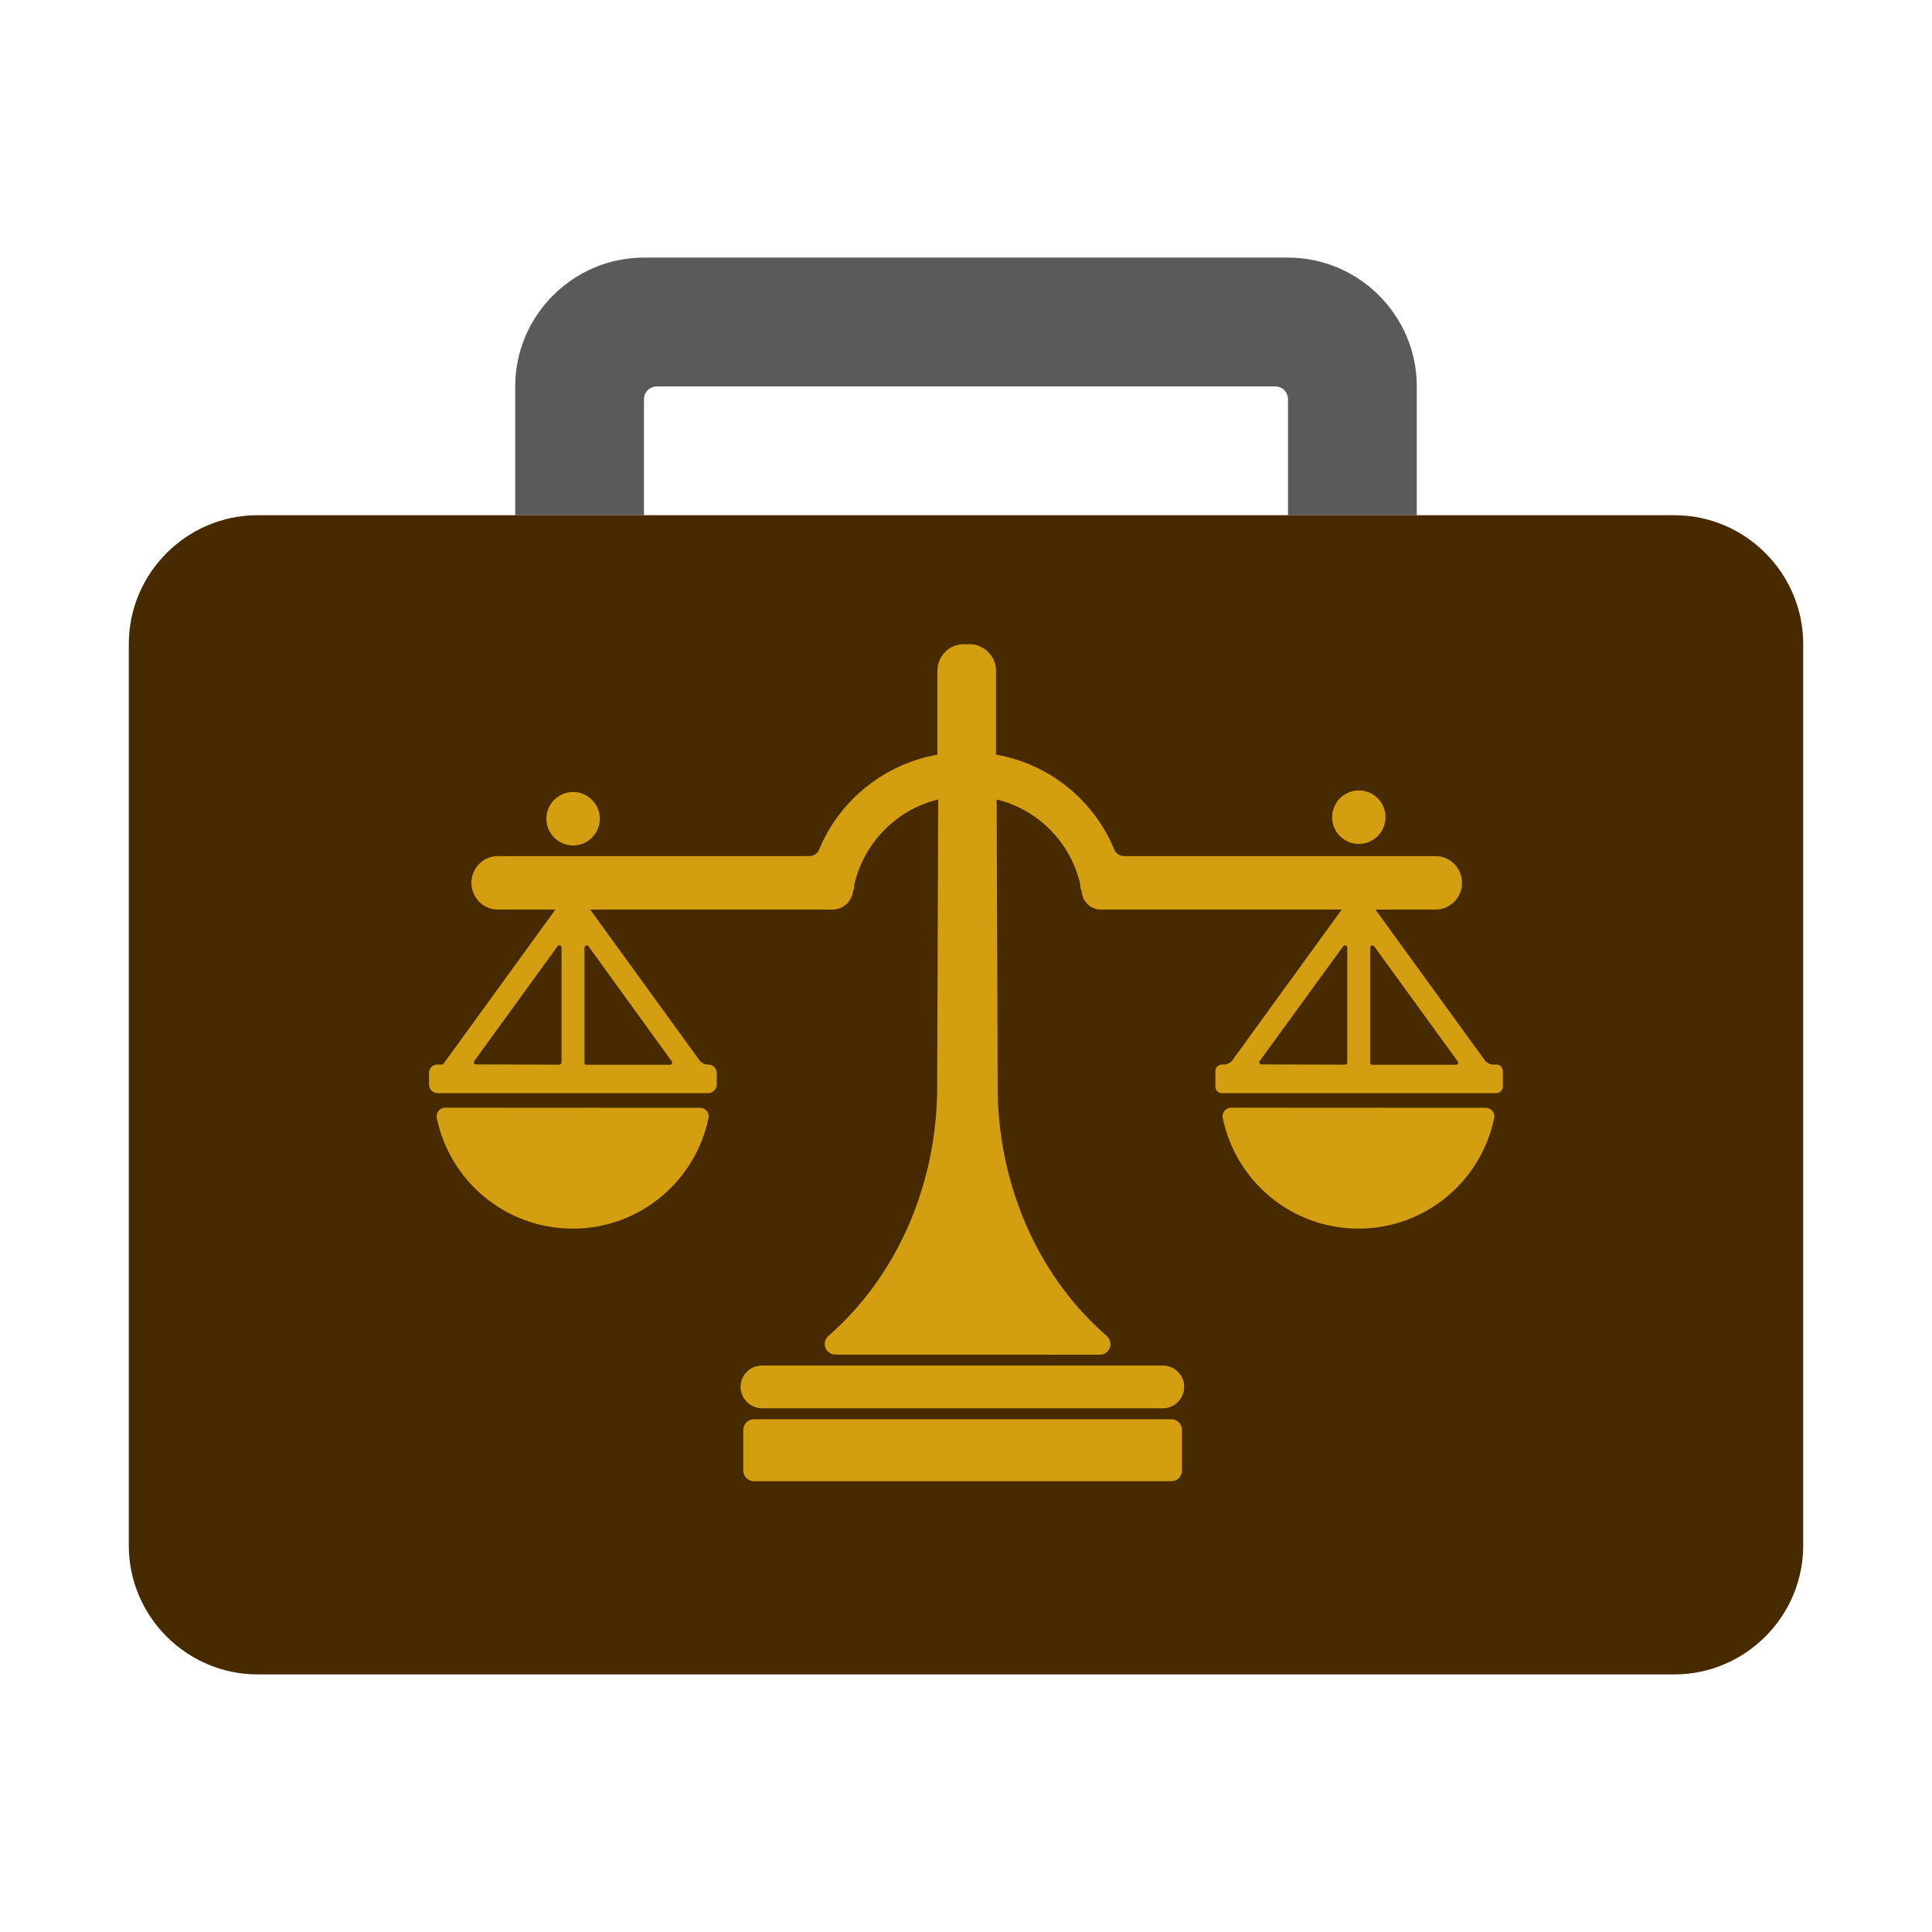
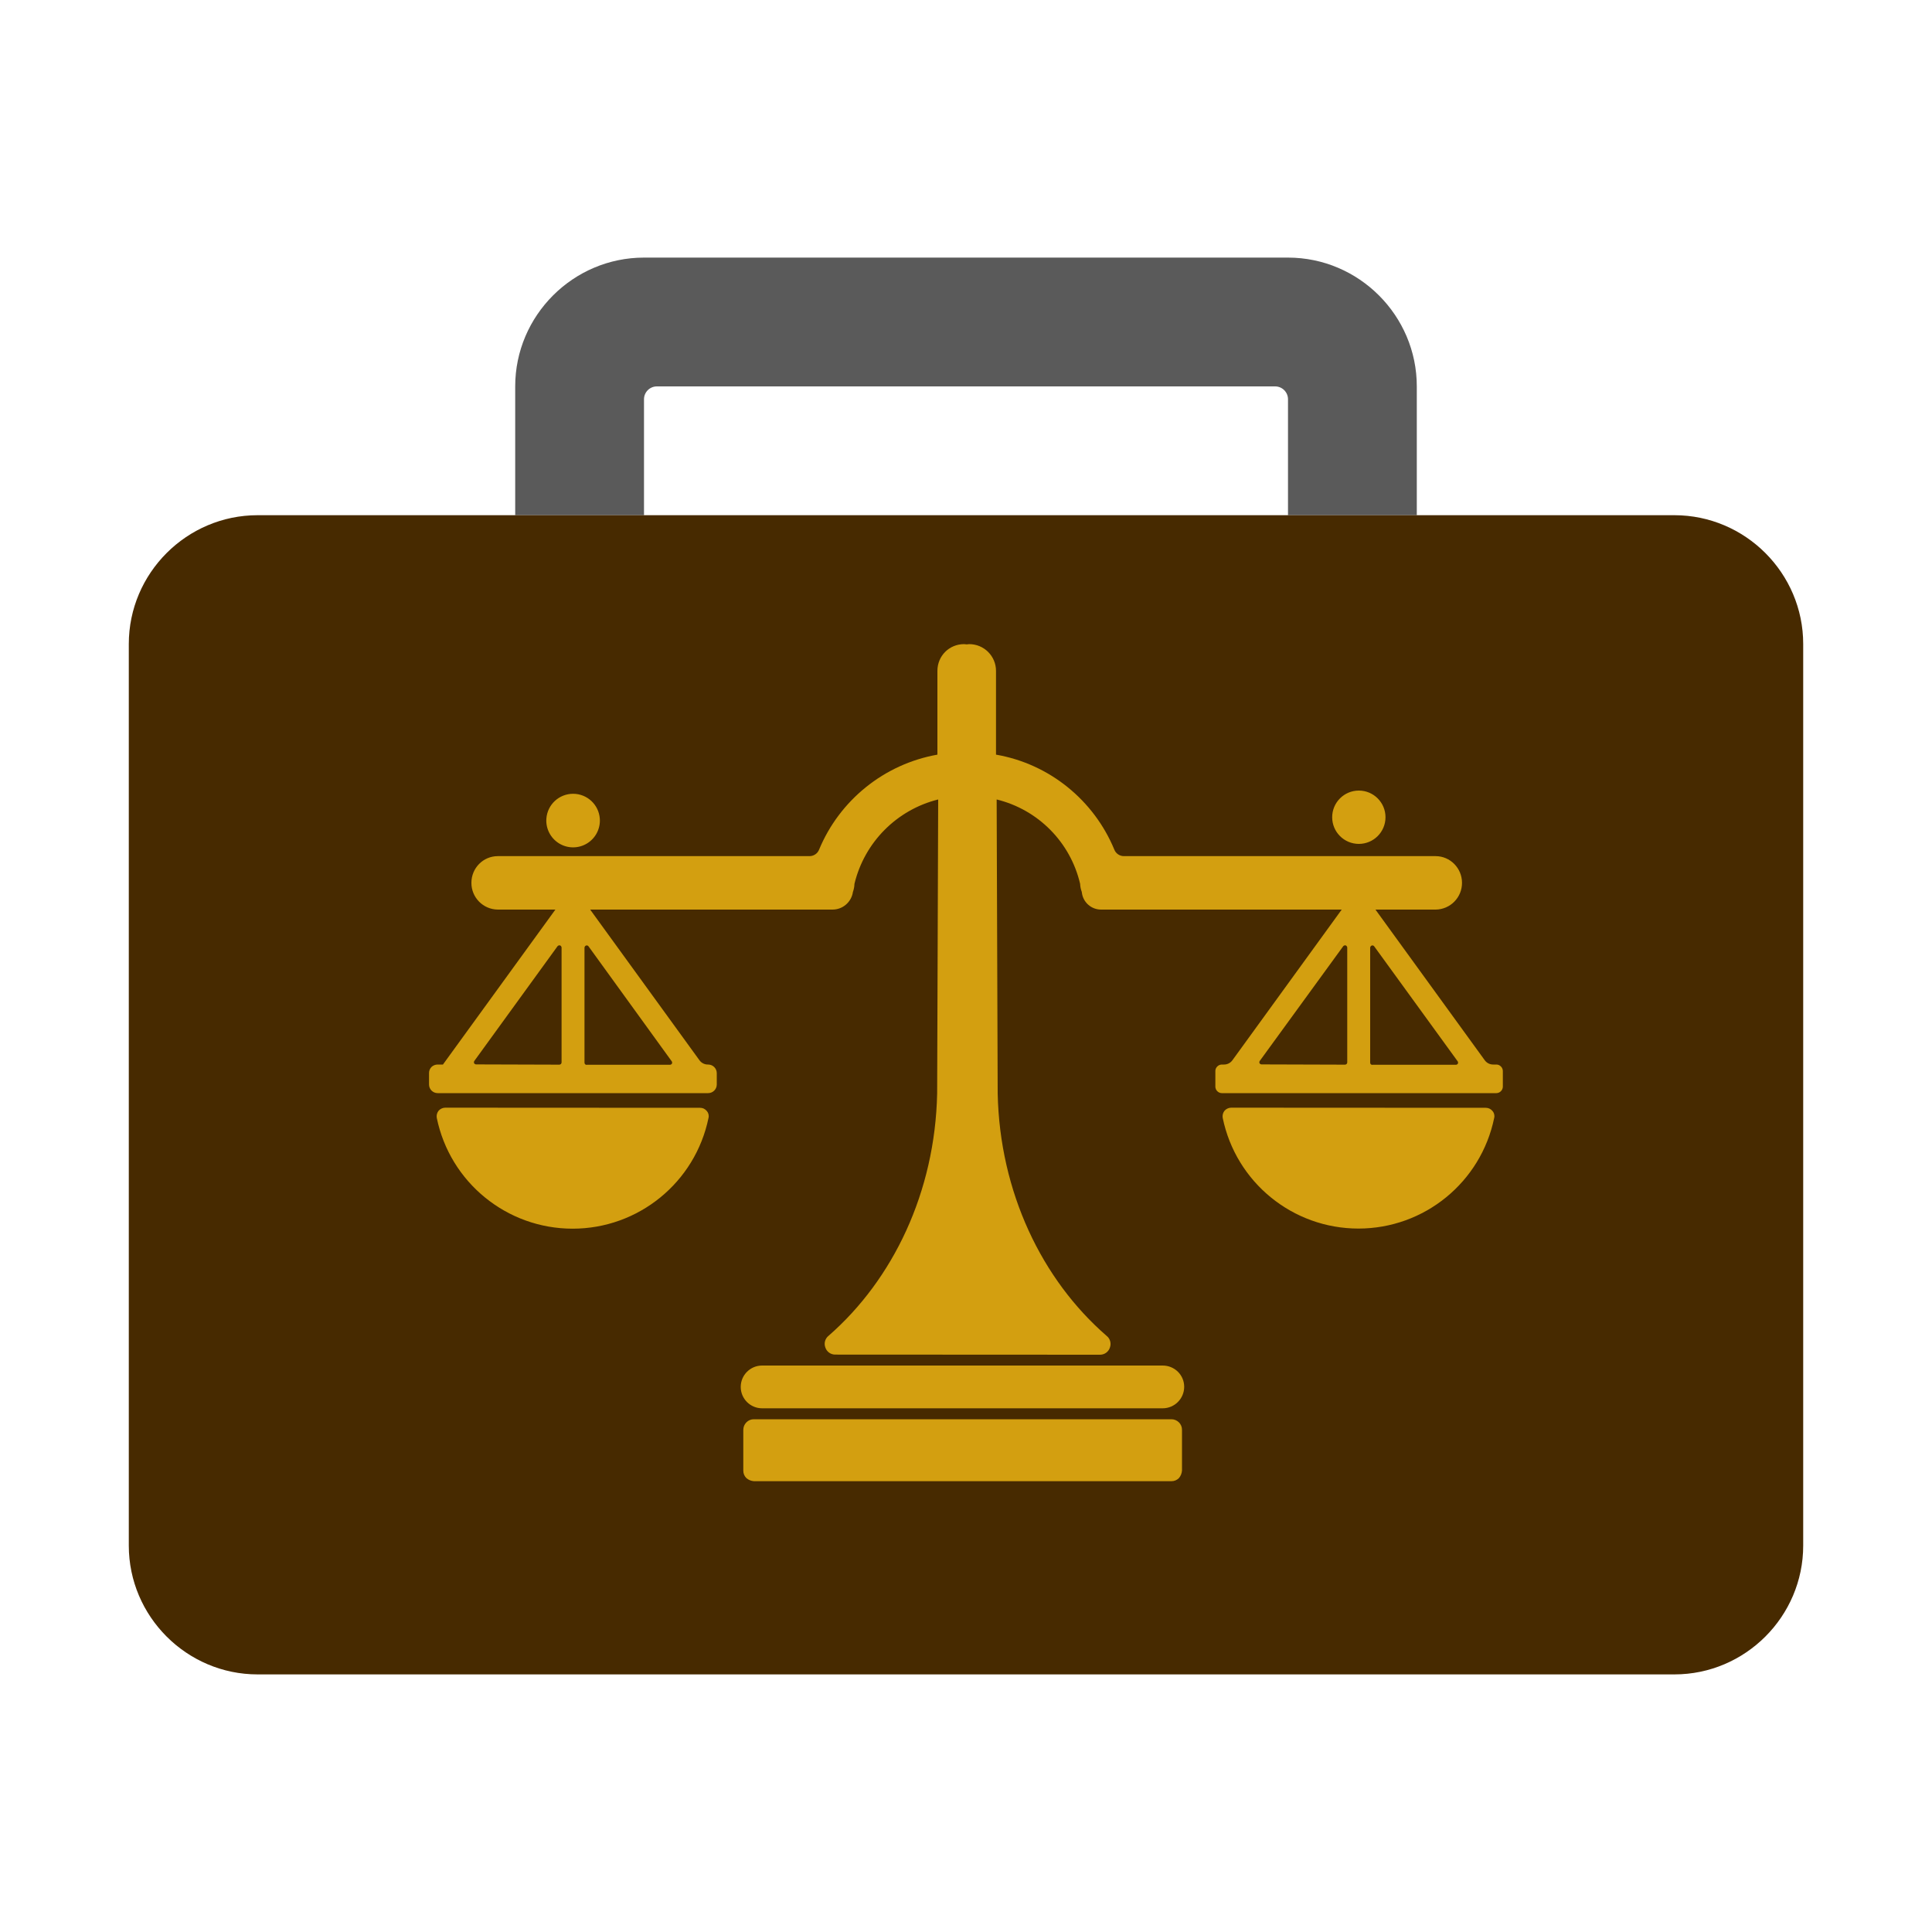
- <svg xmlns="http://www.w3.org/2000/svg" width="100%" height="100%" viewBox="0 0 15 15" version="1.1" xml:space="preserve" style="fill-rule:evenodd;clip-rule:evenodd;stroke-linejoin:round;stroke-miterlimit:2;">
-   <path d="M4,4l0,-1c0,-0.55 0.45,-1 1,-1l5,0c0.55,0 1,0.45 1,1l0,1l-1,0l0,-0.9c0,-0.027 -0.011,-0.052 -0.029,-0.071c-0.019,-0.019 -0.044,-0.029 -0.071,-0.029l-4.8,0c-0.027,0 -0.052,0.011 -0.071,0.029c-0.019,0.019 -0.029,0.044 -0.029,0.071l-0,0.9l-1,0Z" style="fill:#5a5a5a;" />
-   <path d="M2,4l11,0c0.55,0 1,0.45 1,1l0,7c0,0.55 -0.45,1 -1,1l-11,0c-0.55,0 -1,-0.45 -1,-1l0,-7c0,-0.55 0.45,-1 1,-1Z" style="fill:#472a00;" />
-   <path d="M3.457,8.6l1.979,0.001c0.02,0 0.038,0.009 0.051,0.024c0.013,0.015 0.018,0.035 0.014,0.054c-0.101,0.491 -0.534,0.86 -1.054,0.86c-0.521,0 -0.955,-0.368 -1.056,-0.86c-0.004,-0.019 0.002,-0.04 0.014,-0.055c0.013,-0.015 0.031,-0.024 0.051,-0.024Zm6.102,0l1.977,0.001c0.02,0 0.038,0.009 0.051,0.024c0.013,0.015 0.018,0.035 0.014,0.054c-0.101,0.491 -0.533,0.86 -1.054,0.86c-0.519,0 -0.953,-0.368 -1.054,-0.86c-0.004,-0.019 0.002,-0.04 0.014,-0.055c0.013,-0.015 0.031,-0.024 0.051,-0.024Zm2.04,-0.335l0.019,-0c0.013,-0 0.026,0.005 0.035,0.015c0.009,0.009 0.015,0.022 0.015,0.035l-0,0.122c0,0.013 -0.005,0.026 -0.015,0.035c-0.009,0.009 -0.022,0.015 -0.035,0.015l-2.132,0c-0.013,-0 -0.026,-0.005 -0.035,-0.015c-0.009,-0.009 -0.015,-0.022 -0.015,-0.035l0,-0.122c-0,-0.013 0.005,-0.026 0.015,-0.035c0.009,-0.009 0.022,-0.015 0.035,-0.015l0.016,-0c0.027,-0 0.052,-0.013 0.067,-0.034l0.848,-1.169l-1.869,-0c-0.075,-0 -0.138,-0.055 -0.148,-0.129l-0.001,-0.008c-0.008,-0.02 -0.013,-0.042 -0.013,-0.063c-0.075,-0.322 -0.327,-0.577 -0.648,-0.655l0.008,2.283c0.016,0.766 0.343,1.445 0.845,1.881c0.027,0.022 0.037,0.059 0.026,0.092c-0.012,0.033 -0.043,0.055 -0.078,0.055l-2.053,-0.001c-0.035,-0 -0.066,-0.022 -0.078,-0.055c-0.012,-0.033 -0.002,-0.069 0.025,-0.091c0.5,-0.436 0.827,-1.115 0.843,-1.881l0.008,-2.283c-0.322,0.078 -0.573,0.333 -0.65,0.655c0,0.022 -0.005,0.043 -0.012,0.063c-0.012,0.079 -0.08,0.137 -0.159,0.137l-1.881,0l0.848,1.169c0.016,0.022 0.041,0.034 0.068,0.034c0.037,0 0.067,0.03 0.067,0.067l0,0.088c-0,0.037 -0.03,0.067 -0.067,0.067l-2.1,-0c-0.037,-0 -0.067,-0.03 -0.067,-0.067l0,-0.089c-0,-0.018 0.007,-0.034 0.019,-0.047c0.012,-0.012 0.029,-0.019 0.047,-0.019l0.042,0l0.873,-1.203l-0.447,0c-0.113,0 -0.205,-0.093 -0.205,-0.208c0,-0.115 0.092,-0.207 0.205,-0.207l2.418,-0c0.034,0 0.064,-0.021 0.077,-0.052c0.158,-0.38 0.502,-0.662 0.918,-0.736l0,-0.65c0,-0.117 0.092,-0.208 0.207,-0.208l0.02,0.002l0.02,-0.002c0.115,0 0.208,0.093 0.208,0.208l0,0.65c0.416,0.072 0.76,0.355 0.918,0.736c0.013,0.032 0.043,0.052 0.077,0.052l2.418,0c0.113,0 0.205,0.093 0.205,0.207c0,0.115 -0.092,0.208 -0.205,0.208l-0.467,0l0.848,1.169c0.016,0.022 0.041,0.034 0.067,0.034Zm-1.139,-0.015l0,-0.894c0,-0.007 -0.005,-0.014 -0.012,-0.016c-0.007,-0.002 -0.014,0 -0.019,0.006l-0.649,0.892c-0.004,0.005 -0.004,0.012 -0.001,0.017c0.003,0.006 0.009,0.009 0.015,0.009l0.649,0.002c0.004,0 0.009,-0.002 0.012,-0.005c0.003,-0.003 0.005,-0.007 0.005,-0.012Zm-5.905,0.017l0.647,-0c0.006,0 0.012,-0.004 0.015,-0.009c0.003,-0.006 0.002,-0.012 -0.001,-0.017l-0.647,-0.894c-0.004,-0.006 -0.012,-0.008 -0.019,-0.006c-0.007,0.002 -0.012,0.009 -0.012,0.016l0,0.894c0,0.009 0.007,0.017 0.017,0.017Zm-0.195,-0.017l-0,-0.894c-0,-0.007 -0.005,-0.014 -0.012,-0.016c-0.007,-0.002 -0.014,0 -0.019,0.006l-0.647,0.892c-0.004,0.005 -0.004,0.012 -0.001,0.017c0.003,0.006 0.009,0.009 0.015,0.009l0.647,0.002c0.004,0 0.009,-0.002 0.012,-0.005c0.003,-0.003 0.005,-0.007 0.005,-0.012Zm6.295,0.017l0.649,-0c0.006,-0 0.012,-0.004 0.015,-0.009c0.003,-0.006 0.002,-0.012 -0.001,-0.017l-0.649,-0.894c-0.004,-0.006 -0.012,-0.008 -0.019,-0.006c-0.007,0.002 -0.012,0.009 -0.012,0.016l-0,0.894c0,0.009 0.007,0.017 0.017,0.017Zm-5.998,-1.91c0,0.113 -0.093,0.207 -0.207,0.207c-0.115,0 -0.208,-0.093 -0.208,-0.207c0,-0.115 0.093,-0.208 0.208,-0.208c0.113,0 0.207,0.093 0.207,0.208Zm6.1,-0.012c0,0.115 -0.093,0.207 -0.207,0.207c-0.115,0 -0.207,-0.092 -0.207,-0.207c0,-0.115 0.092,-0.208 0.207,-0.208c0.115,0 0.207,0.093 0.207,0.208Z" style="fill:#d39f10;" />
-   <path d="M9.194,10.767c0,0.092 -0.075,0.167 -0.167,0.167l-3.11,0c-0.092,0 -0.167,-0.075 -0.167,-0.167c0,-0.092 0.075,-0.165 0.167,-0.165l3.11,0c0.092,0 0.167,0.073 0.167,0.165Zm-3.423,0.335c0,-0.022 0.009,-0.043 0.024,-0.059c0.016,-0.016 0.037,-0.024 0.059,-0.024l3.24,-0c0.022,-0 0.043,0.009 0.059,0.024c0.016,0.016 0.024,0.037 0.024,0.059l-0,0.315c-0,0.022 -0.009,0.043 -0.024,0.059c-0.016,0.016 -0.037,0.024 -0.059,0.024l-3.24,0c-0.022,0 -0.043,-0.009 -0.059,-0.024c-0.016,-0.016 -0.024,-0.037 -0.024,-0.059l0,-0.315Z" style="fill:#d39f10;" />
+ <svg xmlns="http://www.w3.org/2000/svg" xml:space="preserve" fill-rule="evenodd" stroke-linejoin="round" stroke-miterlimit="2" clip-rule="evenodd" viewBox="0 0 15 15">
+   <path fill="#5a5a5a" d="M4 4V3c0-.55.45-1 1-1h5c.55 0 1 .45 1 1v1h-1v-.9a.1.1 0 0 0-.1-.1H5.1a.1.1 0 0 0-.1.1V4z" />
+   <path fill="#472a00" d="M2 4h11c.55 0 1 .45 1 1v7c0 .55-.45 1-1 1H2c-.55 0-1-.45-1-1V5c0-.55.45-1 1-1" />
+   <path fill="#d39f10" d="m3.457 8.6 1.979.001q.03 0 .051.024a.06.06 0 0 1 .014.054 1.077 1.077 0 0 1-2.11 0 .07.07 0 0 1 .014-.055.07.07 0 0 1 .051-.024Zm6.102 0 1.977.001q.03 0 .051.024a.06.06 0 0 1 .014.054 1.076 1.076 0 0 1-2.108 0 .07.07 0 0 1 .014-.055.07.07 0 0 1 .051-.024Zm2.04-.335h.019q.02 0 .035.015a.05.05 0 0 1 .015.035v.122a.05.05 0 0 1-.015.035.05.05 0 0 1-.035.015H9.486a.05.05 0 0 1-.035-.015.05.05 0 0 1-.015-.035v-.122q0-.02.015-.035a.05.05 0 0 1 .035-.015h.016a.08.08 0 0 0 .067-.034l.848-1.169H8.548a.15.15 0 0 1-.148-.129l-.001-.008a.2.2 0 0 1-.013-.063.88.88 0 0 0-.648-.655l.008 2.283c.016.766.343 1.445.845 1.881a.08.08 0 0 1 .026.092.08.08 0 0 1-.078.055l-2.053-.001a.08.08 0 0 1-.078-.055.08.08 0 0 1 .025-.091c.5-.436.827-1.115.843-1.881l.008-2.283a.89.89 0 0 0-.65.655.2.2 0 0 1-.012.063.16.16 0 0 1-.159.137H4.582l.848 1.169a.08.08 0 0 0 .068.034c.037 0 .067.03.067.067v.088c0 .037-.03.067-.067.067h-2.1a.067.067 0 0 1-.067-.067v-.089q0-.027.019-.047a.07.07 0 0 1 .047-.019h.042l.873-1.203h-.447a.207.207 0 0 1-.205-.208c0-.115.092-.207.205-.207h2.418a.08.08 0 0 0 .077-.052c.158-.38.502-.662.918-.736v-.65c0-.117.092-.208.207-.208l.02.002.02-.002c.115 0 .208.093.208.208v.65c.416.072.76.355.918.736a.08.08 0 0 0 .077.052h2.418c.113 0 .205.093.205.207a.207.207 0 0 1-.205.208h-.467l.848 1.169a.08.08 0 0 0 .067.034ZM10.46 8.25v-.894a.02.02 0 0 0-.012-.016.02.02 0 0 0-.019.006l-.649.892a.02.02 0 0 0-.001.017.02.02 0 0 0 .015.009l.649.002a.02.02 0 0 0 .012-.005.02.02 0 0 0 .005-.012Zm-5.905.017h.647a.02.02 0 0 0 .015-.009.02.02 0 0 0-.001-.017l-.647-.894q-.007-.009-.019-.006a.02.02 0 0 0-.012.016v.894q.001.015.017.017ZM4.36 8.25v-.894a.02.02 0 0 0-.012-.016.02.02 0 0 0-.019.006l-.647.892a.02.02 0 0 0-.001.017.02.02 0 0 0 .015.009l.647.002a.02.02 0 0 0 .012-.005.02.02 0 0 0 .005-.012Zm6.295.017h.649a.02.02 0 0 0 .015-.009.02.02 0 0 0-.001-.017l-.649-.894q-.007-.009-.019-.006a.02.02 0 0 0-.012.016v.894q.001.015.017.017Zm-5.998-1.91a.208.208 0 1 1-.415-.001.208.208 0 0 1 .415.001m6.1-.012a.207.207 0 1 1-.414 0 .207.207 0 1 1 .414 0m-1.563 4.422a.167.167 0 0 1-.167.167h-3.11a.166.166 0 1 1 0-.332h3.11c.092 0 .167.073.167.165m-3.423.335q0-.034.024-.059a.08.08 0 0 1 .059-.024h3.24q.034 0 .059.024a.08.08 0 0 1 .024.059v.315a.1.1 0 0 1-.024.059.08.08 0 0 1-.059.024h-3.24a.1.1 0 0 1-.059-.024.08.08 0 0 1-.024-.059z" />
</svg>
